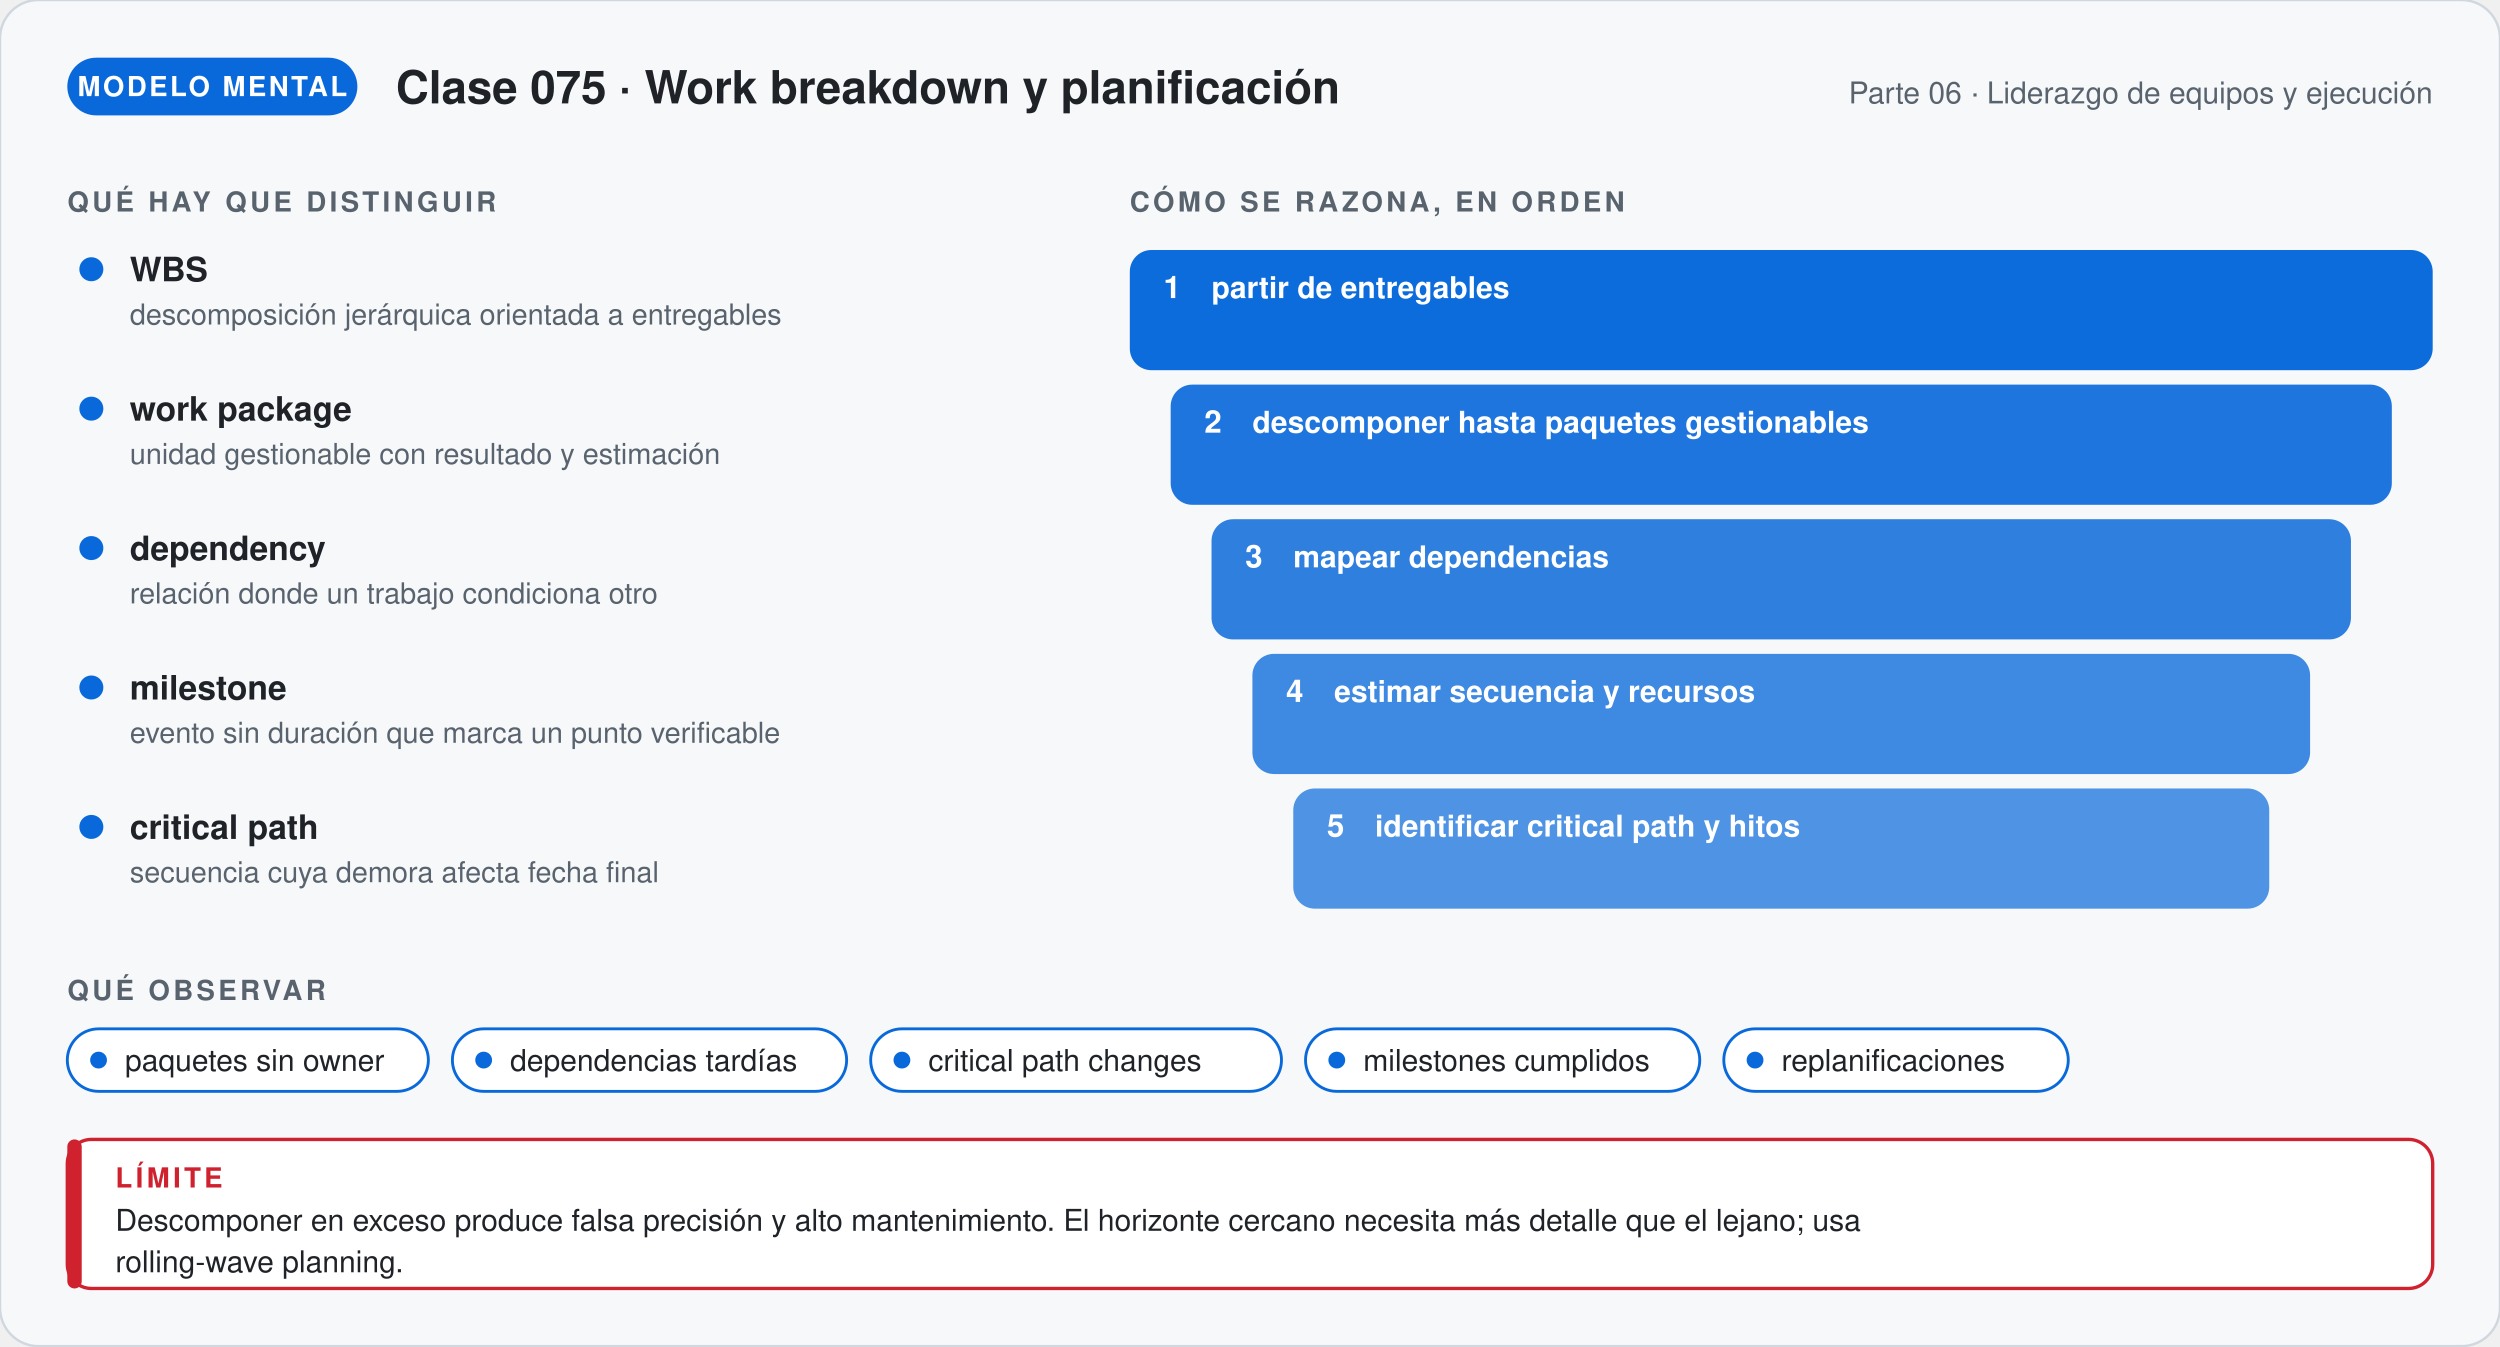
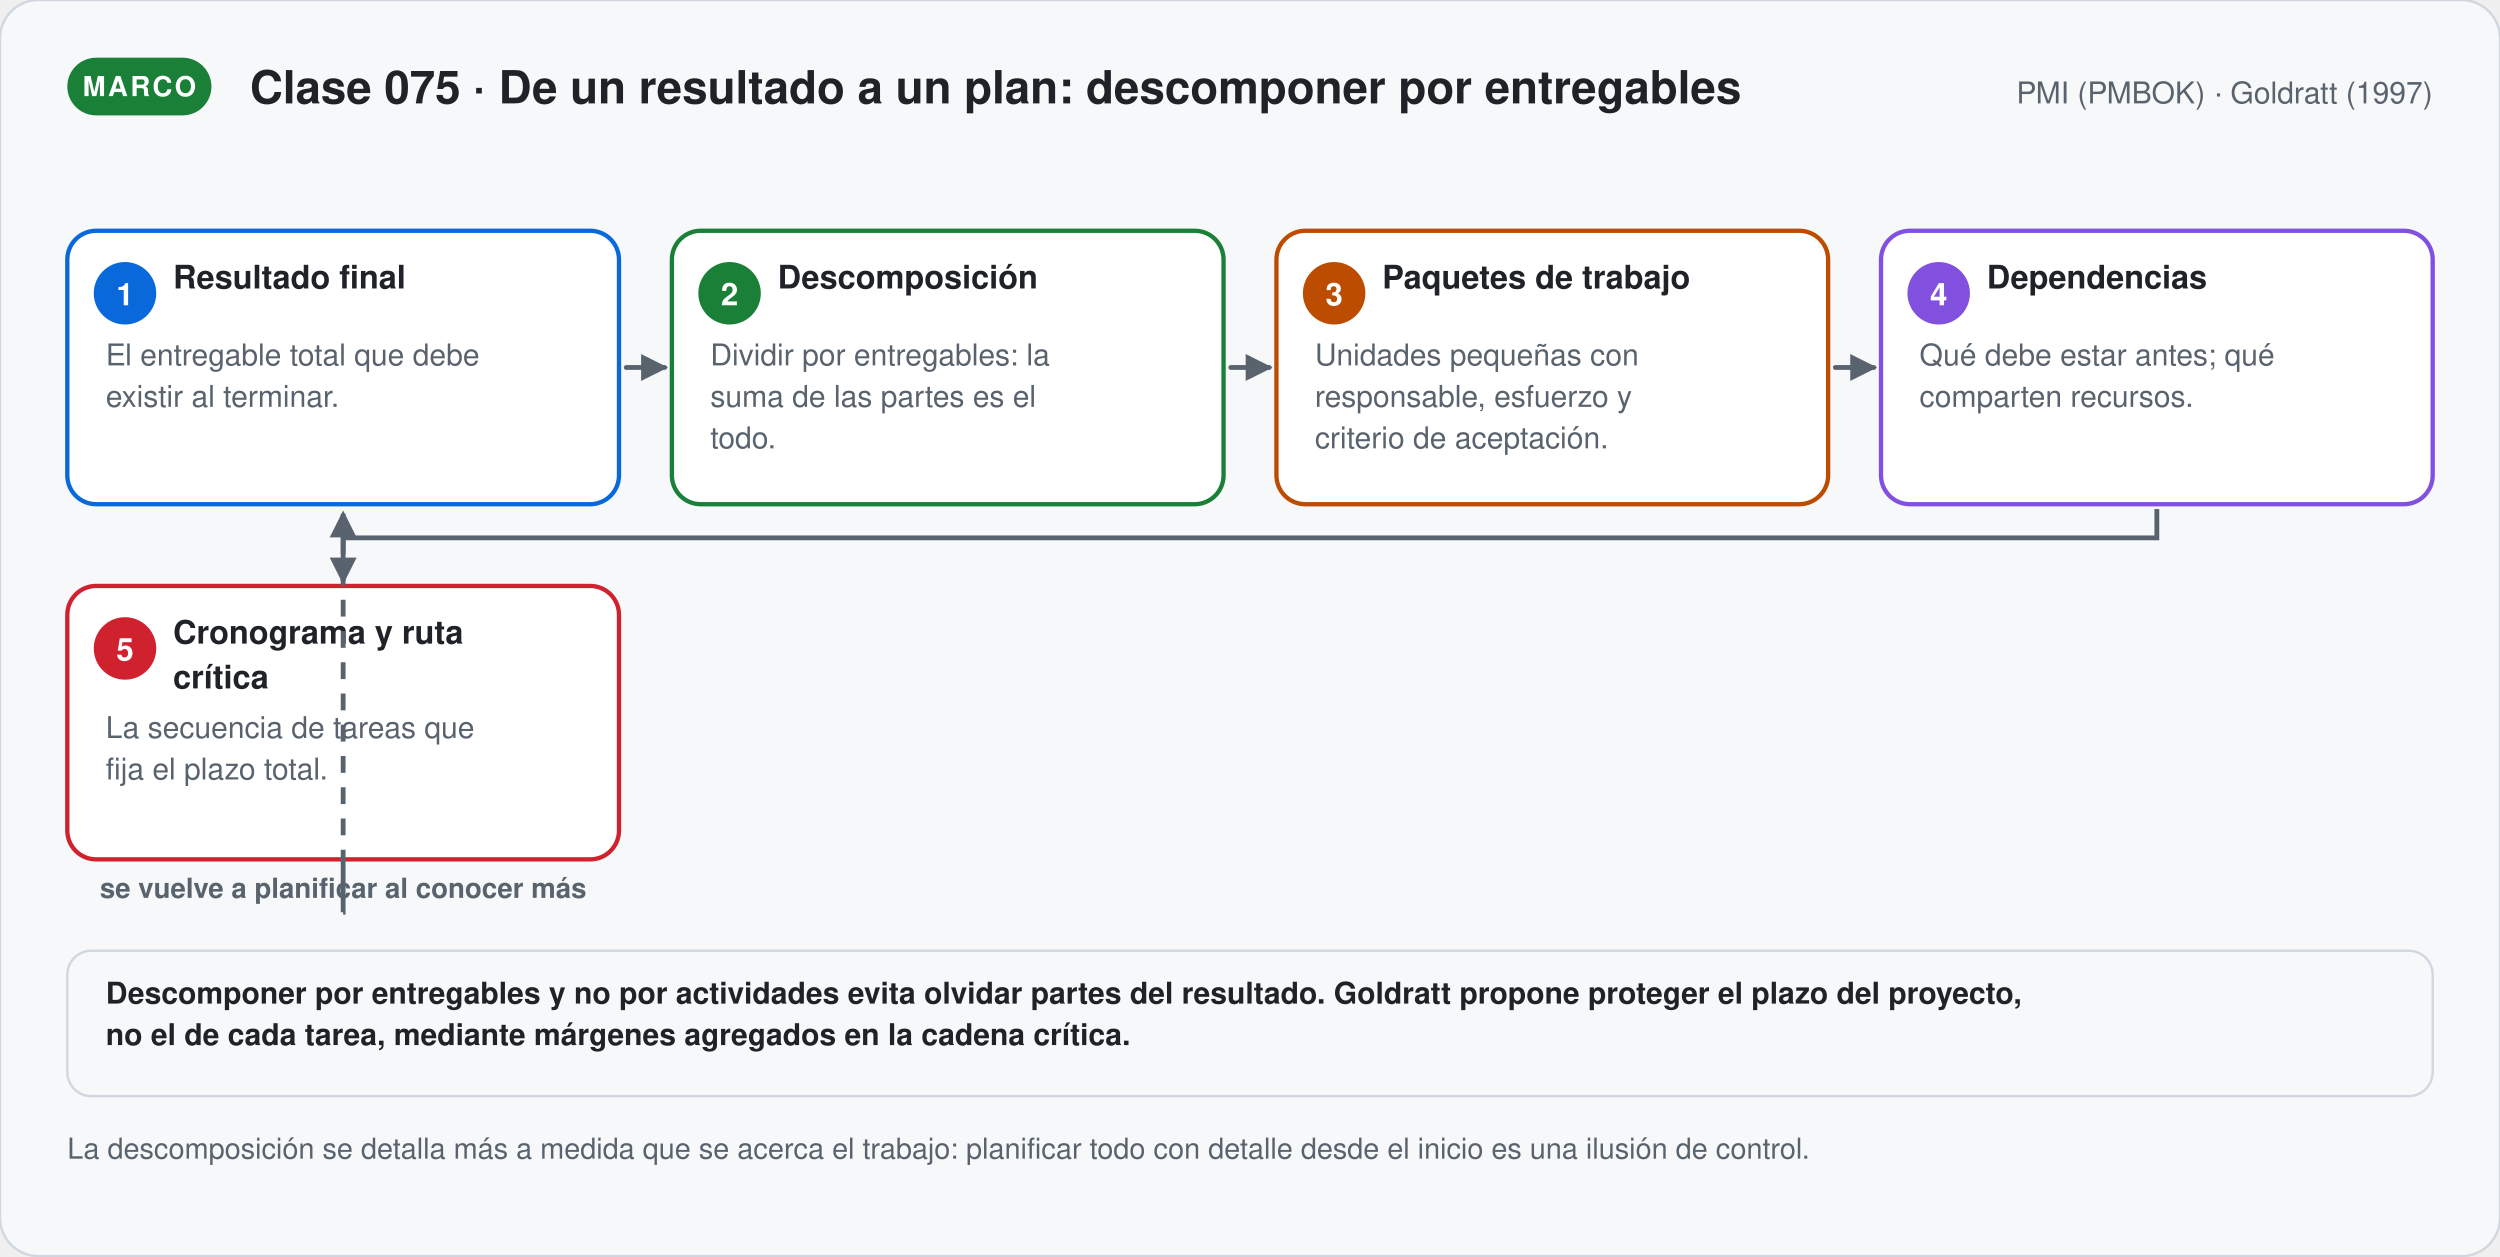
- <svg xmlns="http://www.w3.org/2000/svg" viewBox="0 0 1040 560" width="1040" role="img" aria-labelledby="t-g75 d-g75" font-family="'Segoe UI', 'Helvetica Neue', Helvetica, Arial, sans-serif">
+ <svg xmlns="http://www.w3.org/2000/svg" viewBox="0 0 1040 522.56" width="1040" role="img" aria-labelledby="t-s75 d-s75" font-family="'Segoe UI', 'Helvetica Neue', Helvetica, Arial, sans-serif">
  <defs>
-     <marker id="p-g75" viewBox="0 0 10 10" refX="8" refY="5" markerWidth="7" markerHeight="7" orient="auto">
+     <marker id="p-s75" viewBox="0 0 10 10" refX="8" refY="5" markerWidth="7" markerHeight="7" orient="auto">
      <path d="M1,1 L9,5 L1,9 Z" fill="#59636e" />
    </marker>
  </defs>
-   <rect width="1040" height="560" rx="16" fill="#f6f8fa" stroke="#d0d7de" />
-   <rect x="28" y="24" width="120.67" height="24" rx="12" fill="#0969da" />
-   <text x="88.335" y="40" font-size="11.5" font-weight="700" fill="#ffffff" text-anchor="middle" letter-spacing="1">MODELO MENTAL</text>
-   <text x="164.67" y="43" font-size="19" font-weight="700" fill="#1f2328" text-anchor="start">Clase 075 · Work breakdown y planificación</text>
-   <text x="1012" y="43" font-size="12.5" font-weight="400" fill="#59636e" text-anchor="end">Parte 06 · Liderazgo de equipos y ejecución</text>
-   <text x="28" y="88" font-size="11.5" font-weight="700" fill="#59636e" text-anchor="start" letter-spacing="1.4">QUÉ HAY QUE DISTINGUIR</text>
-   <circle cx="38" cy="112" r="5" fill="#0969da" />
-   <text x="54" y="117" font-size="14" font-weight="700" fill="#1f2328" text-anchor="start">WBS</text>
-   <text x="54" y="135" font-size="12" font-weight="400" fill="#59636e" text-anchor="start">descomposición jerárquica orientada a entregables</text>
-   <circle cx="38" cy="170" r="5" fill="#0969da" />
-   <text x="54" y="175" font-size="14" font-weight="700" fill="#1f2328" text-anchor="start">work package</text>
-   <text x="54" y="193" font-size="12" font-weight="400" fill="#59636e" text-anchor="start">unidad gestionable con resultado y estimación</text>
-   <circle cx="38" cy="228" r="5" fill="#0969da" />
-   <text x="54" y="233" font-size="14" font-weight="700" fill="#1f2328" text-anchor="start">dependency</text>
-   <text x="54" y="251" font-size="12" font-weight="400" fill="#59636e" text-anchor="start">relación donde un trabajo condiciona otro</text>
-   <circle cx="38" cy="286" r="5" fill="#0969da" />
-   <text x="54" y="291" font-size="14" font-weight="700" fill="#1f2328" text-anchor="start">milestone</text>
-   <text x="54" y="309" font-size="12" font-weight="400" fill="#59636e" text-anchor="start">evento sin duración que marca un punto verificable</text>
-   <circle cx="38" cy="344" r="5" fill="#0969da" />
-   <text x="54" y="349" font-size="14" font-weight="700" fill="#1f2328" text-anchor="start">critical path</text>
-   <text x="54" y="367" font-size="12" font-weight="400" fill="#59636e" text-anchor="start">secuencia cuya demora afecta fecha final</text>
-   <text x="470" y="88" font-size="11.5" font-weight="700" fill="#59636e" text-anchor="start" letter-spacing="1.4">CÓMO SE RAZONA, EN ORDEN</text>
-   <rect x="470" y="104" width="542" height="50" rx="9" fill="#0969da" stroke="#0969da" stroke-width="0" fill-opacity="0.98" />
-   <text x="484" y="124" font-size="13" font-weight="800" fill="#ffffff" text-anchor="start">1</text>
-   <text x="504" y="124" font-size="12.5" font-weight="600" fill="#ffffff" text-anchor="start">partir de entregables</text>
-   <rect x="487" y="160" width="508" height="50" rx="9" fill="#0969da" stroke="#0969da" stroke-width="0" fill-opacity="0.91" />
-   <text x="501" y="180" font-size="13" font-weight="800" fill="#ffffff" text-anchor="start">2</text>
-   <text x="521" y="180" font-size="12.5" font-weight="600" fill="#ffffff" text-anchor="start">descomponer hasta paquetes gestionables</text>
-   <rect x="504" y="216" width="474" height="50" rx="9" fill="#0969da" stroke="#0969da" stroke-width="0" fill-opacity="0.84" />
-   <text x="518" y="236" font-size="13" font-weight="800" fill="#ffffff" text-anchor="start">3</text>
-   <text x="538" y="236" font-size="12.5" font-weight="600" fill="#ffffff" text-anchor="start">mapear dependencias</text>
-   <rect x="521" y="272" width="440" height="50" rx="9" fill="#0969da" stroke="#0969da" stroke-width="0" fill-opacity="0.77" />
-   <text x="535" y="292" font-size="13" font-weight="800" fill="#ffffff" text-anchor="start">4</text>
-   <text x="555" y="292" font-size="12.5" font-weight="600" fill="#ffffff" text-anchor="start">estimar secuencia y recursos</text>
-   <rect x="538" y="328" width="406" height="50" rx="9" fill="#0969da" stroke="#0969da" stroke-width="0" fill-opacity="0.7" />
-   <text x="552" y="348" font-size="13" font-weight="800" fill="#ffffff" text-anchor="start">5</text>
-   <text x="572" y="348" font-size="12.5" font-weight="600" fill="#ffffff" text-anchor="start">identificar critical path y hitos</text>
-   <text x="28" y="416" font-size="11.5" font-weight="700" fill="#59636e" text-anchor="start" letter-spacing="1.4">QUÉ OBSERVAR</text>
-   <rect x="28" y="428" width="150.2" height="26" rx="13" fill="#ffffff" stroke="#0969da" stroke-width="1.2" />
-   <circle cx="41" cy="441" r="3.5" fill="#0969da" />
-   <text x="52" y="445.5" font-size="12.5" font-weight="400" fill="#1f2328" text-anchor="start">paquetes sin owner</text>
-   <rect x="188.2" y="428" width="164" height="26" rx="13" fill="#ffffff" stroke="#0969da" stroke-width="1.2" />
-   <circle cx="201.2" cy="441" r="3.5" fill="#0969da" />
-   <text x="212.2" y="445.5" font-size="12.5" font-weight="400" fill="#1f2328" text-anchor="start">dependencias tardías</text>
-   <rect x="362.2" y="428" width="170.9" height="26" rx="13" fill="#ffffff" stroke="#0969da" stroke-width="1.2" />
-   <circle cx="375.2" cy="441" r="3.5" fill="#0969da" />
-   <text x="386.2" y="445.5" font-size="12.5" font-weight="400" fill="#1f2328" text-anchor="start">critical path changes</text>
-   <rect x="543.1" y="428" width="164" height="26" rx="13" fill="#ffffff" stroke="#0969da" stroke-width="1.2" />
-   <circle cx="556.1" cy="441" r="3.5" fill="#0969da" />
-   <text x="567.1" y="445.5" font-size="12.5" font-weight="400" fill="#1f2328" text-anchor="start">milestones cumplidos</text>
-   <rect x="717.1" y="428" width="143.3" height="26" rx="13" fill="#ffffff" stroke="#0969da" stroke-width="1.2" />
-   <circle cx="730.1" cy="441" r="3.5" fill="#0969da" />
-   <text x="741.1" y="445.5" font-size="12.5" font-weight="400" fill="#1f2328" text-anchor="start">replanificaciones</text>
-   <rect x="28" y="474" width="984" height="62" rx="10" fill="#ffffff" stroke="#cf222e" stroke-width="1.4" />
-   <rect x="28" y="474" width="6" height="62" rx="3" fill="#cf222e" />
-   <text x="48" y="494" font-size="11.5" font-weight="700" fill="#cf222e" text-anchor="start" letter-spacing="1.4">LÍMITE</text>
-   <text x="48" y="512" font-size="12.5" font-weight="400" fill="#1f2328" text-anchor="start">Descomponer en exceso produce falsa precisión y alto mantenimiento. El horizonte cercano necesita más detalle que el lejano; usa</text>
-   <text x="48" y="529.25" font-size="12.5" font-weight="400" fill="#1f2328" text-anchor="start">rolling-wave planning.</text>
+   <rect width="1040" height="522.56" rx="16" fill="#f6f8fa" stroke="#d0d7de" />
+   <rect x="28" y="24" width="59.95" height="24" rx="12" fill="#1a7f37" />
+   <text x="57.975" y="40" font-size="11.5" font-weight="700" fill="#ffffff" text-anchor="middle" letter-spacing="1">MARCO</text>
+   <text x="103.95" y="43" font-size="19" font-weight="700" fill="#1f2328" text-anchor="start">Clase 075 · De un resultado a un plan: descomponer por entregables</text>
+   <text x="1012" y="43" font-size="12.5" font-weight="400" fill="#59636e" text-anchor="end">PMI (PMBOK) · Goldratt (1997)</text>
+   <rect x="28" y="96" width="229.5" height="113.75" rx="12" fill="#ffffff" stroke="#0969da" stroke-width="1.8" />
+   <circle cx="52.0" cy="122.0" r="13" fill="#0969da" />
+   <text x="52" y="127" font-size="13" font-weight="700" fill="#ffffff" text-anchor="middle">1</text>
+   <text x="72" y="120" font-size="13.5" font-weight="700" fill="#1f2328" text-anchor="start">Resultado final</text>
+   <text x="44" y="152" font-size="12.5" font-weight="400" fill="#59636e" text-anchor="start">El entregable total que debe</text>
+   <text x="44" y="169.25" font-size="12.5" font-weight="400" fill="#59636e" text-anchor="start">existir al terminar.</text>
+   <path d="M260.5,152.875 L276.5,152.875" stroke="#59636e" stroke-width="2" fill="none" stroke-linecap="round" marker-end="url(#p-s75)" />
+   <rect x="279.5" y="96" width="229.5" height="113.75" rx="12" fill="#ffffff" stroke="#1a7f37" stroke-width="1.8" />
+   <circle cx="303.5" cy="122.0" r="13" fill="#1a7f37" />
+   <text x="303.5" y="127" font-size="13" font-weight="700" fill="#ffffff" text-anchor="middle">2</text>
+   <text x="323.5" y="120" font-size="13.5" font-weight="700" fill="#1f2328" text-anchor="start">Descomposición</text>
+   <text x="295.5" y="152" font-size="12.5" font-weight="400" fill="#59636e" text-anchor="start">Dividir por entregables: la</text>
+   <text x="295.5" y="169.25" font-size="12.5" font-weight="400" fill="#59636e" text-anchor="start">suma de las partes es el</text>
+   <text x="295.5" y="186.5" font-size="12.5" font-weight="400" fill="#59636e" text-anchor="start">todo.</text>
+   <path d="M512,152.875 L528,152.875" stroke="#59636e" stroke-width="2" fill="none" stroke-linecap="round" marker-end="url(#p-s75)" />
+   <rect x="531" y="96" width="229.5" height="113.75" rx="12" fill="#ffffff" stroke="#bc4c00" stroke-width="1.8" />
+   <circle cx="555.0" cy="122.0" r="13" fill="#bc4c00" />
+   <text x="555" y="127" font-size="13" font-weight="700" fill="#ffffff" text-anchor="middle">3</text>
+   <text x="575" y="120" font-size="13.5" font-weight="700" fill="#1f2328" text-anchor="start">Paquetes de trabajo</text>
+   <text x="547" y="152" font-size="12.5" font-weight="400" fill="#59636e" text-anchor="start">Unidades pequeñas con</text>
+   <text x="547" y="169.25" font-size="12.5" font-weight="400" fill="#59636e" text-anchor="start">responsable, esfuerzo y</text>
+   <text x="547" y="186.5" font-size="12.5" font-weight="400" fill="#59636e" text-anchor="start">criterio de aceptación.</text>
+   <path d="M763.5,152.875 L779.5,152.875" stroke="#59636e" stroke-width="2" fill="none" stroke-linecap="round" marker-end="url(#p-s75)" />
+   <rect x="782.5" y="96" width="229.5" height="113.75" rx="12" fill="#ffffff" stroke="#8250df" stroke-width="1.8" />
+   <circle cx="806.5" cy="122.0" r="13" fill="#8250df" />
+   <text x="806.5" y="127" font-size="13" font-weight="700" fill="#ffffff" text-anchor="middle">4</text>
+   <text x="826.5" y="120" font-size="13.5" font-weight="700" fill="#1f2328" text-anchor="start">Dependencias</text>
+   <text x="798.5" y="152" font-size="12.5" font-weight="400" fill="#59636e" text-anchor="start">Qué debe estar antes; qué</text>
+   <text x="798.5" y="169.25" font-size="12.5" font-weight="400" fill="#59636e" text-anchor="start">comparten recursos.</text>
+   <path d="M897.25,211.75 V223.75 H142.75 V241.75" stroke="#59636e" stroke-width="2" fill="none" marker-end="url(#p-s75)" />
+   <rect x="28" y="243.75" width="229.5" height="113.75" rx="12" fill="#ffffff" stroke="#cf222e" stroke-width="1.8" />
+   <circle cx="52.0" cy="269.75" r="13" fill="#cf222e" />
+   <text x="52" y="274.75" font-size="13" font-weight="700" fill="#ffffff" text-anchor="middle">5</text>
+   <text x="72" y="267.75" font-size="13.5" font-weight="700" fill="#1f2328" text-anchor="start">Cronograma y ruta</text>
+   <text x="72" y="286.38" font-size="13.5" font-weight="700" fill="#1f2328" text-anchor="start">crítica</text>
+   <text x="44" y="307.01" font-size="12.5" font-weight="400" fill="#59636e" text-anchor="start">La secuencia de tareas que</text>
+   <text x="44" y="324.26" font-size="12.5" font-weight="400" fill="#59636e" text-anchor="start">fija el plazo total.</text>
+   <path d="M142.75,359.5 V379.5 H142.75 V213.75" stroke="#59636e" stroke-width="2" fill="none" stroke-dasharray="7 6" marker-end="url(#p-s75)" />
+   <text x="142.75" y="373.5" font-size="11.5" font-weight="600" fill="#59636e" text-anchor="middle">se vuelve a planificar al conocer más</text>
+   <rect x="28" y="395.5" width="984" height="60.5" rx="10" fill="#f6f8fa" stroke="#d0d7de" stroke-width="1" />
+   <text x="44" y="417.5" font-size="12.5" font-weight="600" fill="#1f2328" text-anchor="start">Descomponer por entregables y no por actividades evita olvidar partes del resultado. Goldratt propone proteger el plazo del proyecto,</text>
+   <text x="44" y="434.75" font-size="12.5" font-weight="600" fill="#1f2328" text-anchor="start">no el de cada tarea, mediante márgenes agregados en la cadena crítica.</text>
+   <text x="28" y="482" font-size="12" font-weight="400" fill="#59636e" text-anchor="start">La descomposición se detalla más a medida que se acerca el trabajo: planificar todo con detalle desde el inicio es una ilusión de control.</text>
</svg>
